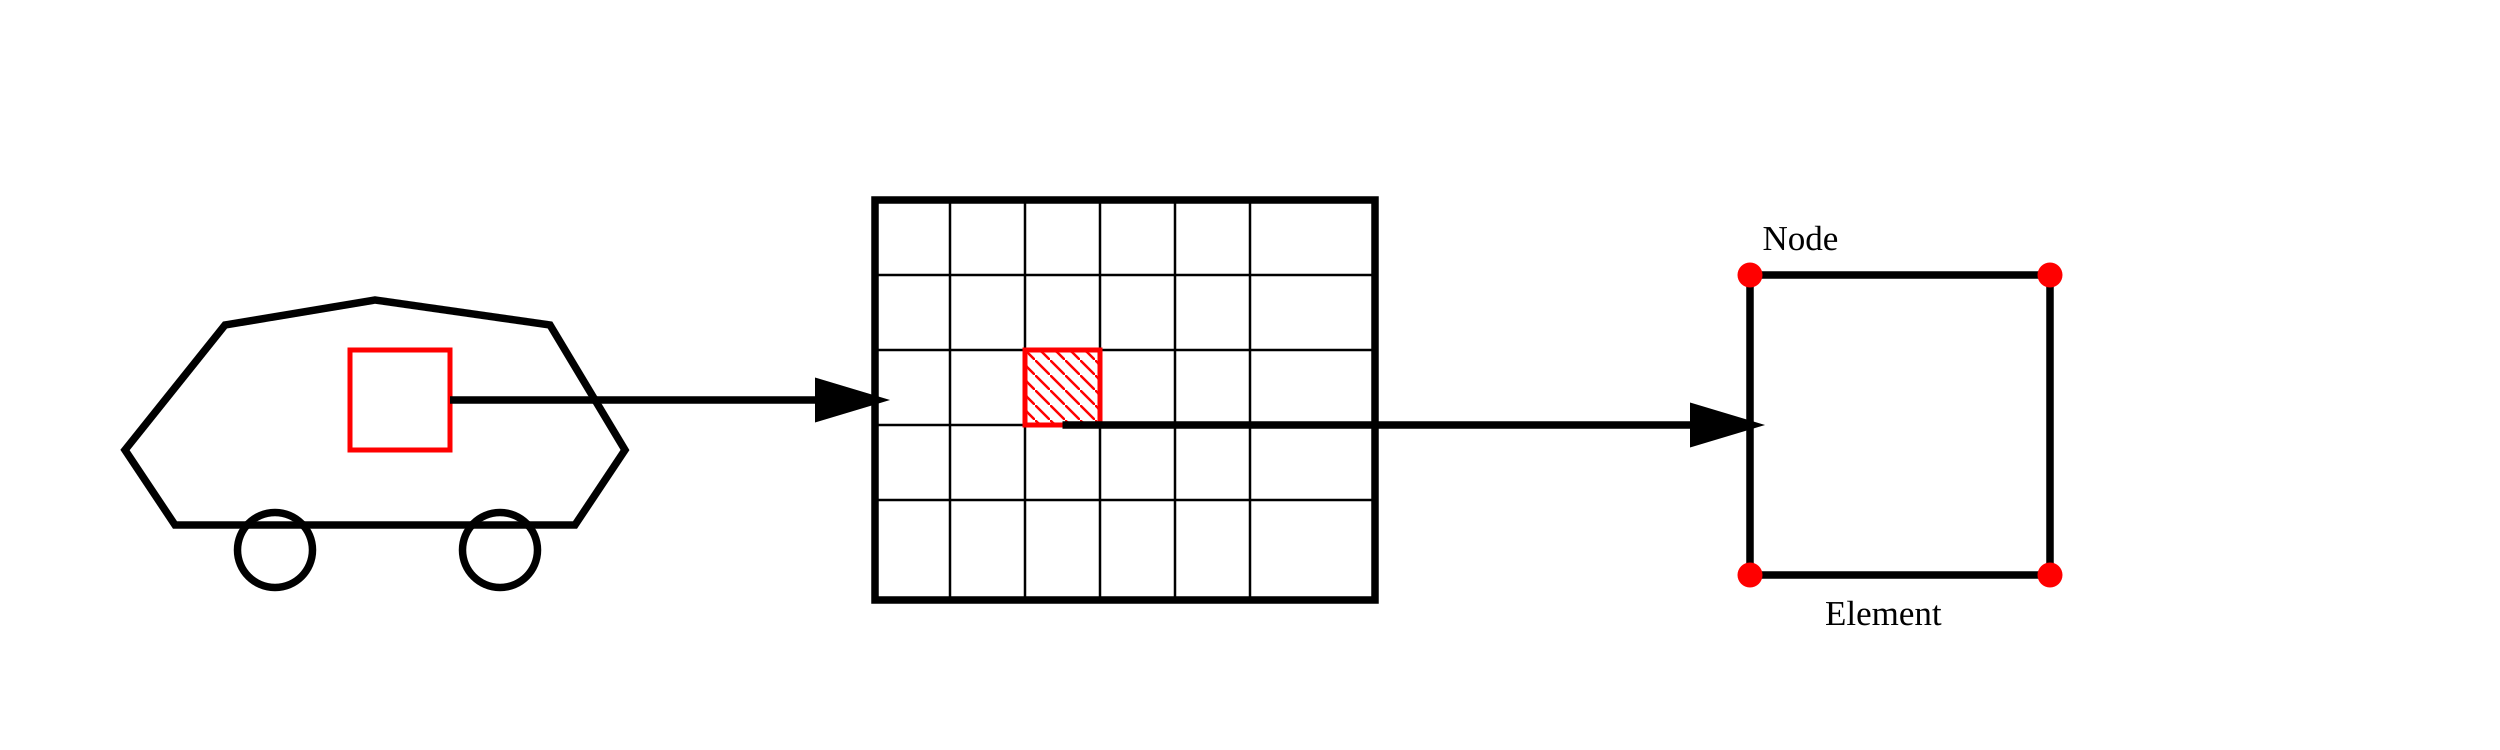
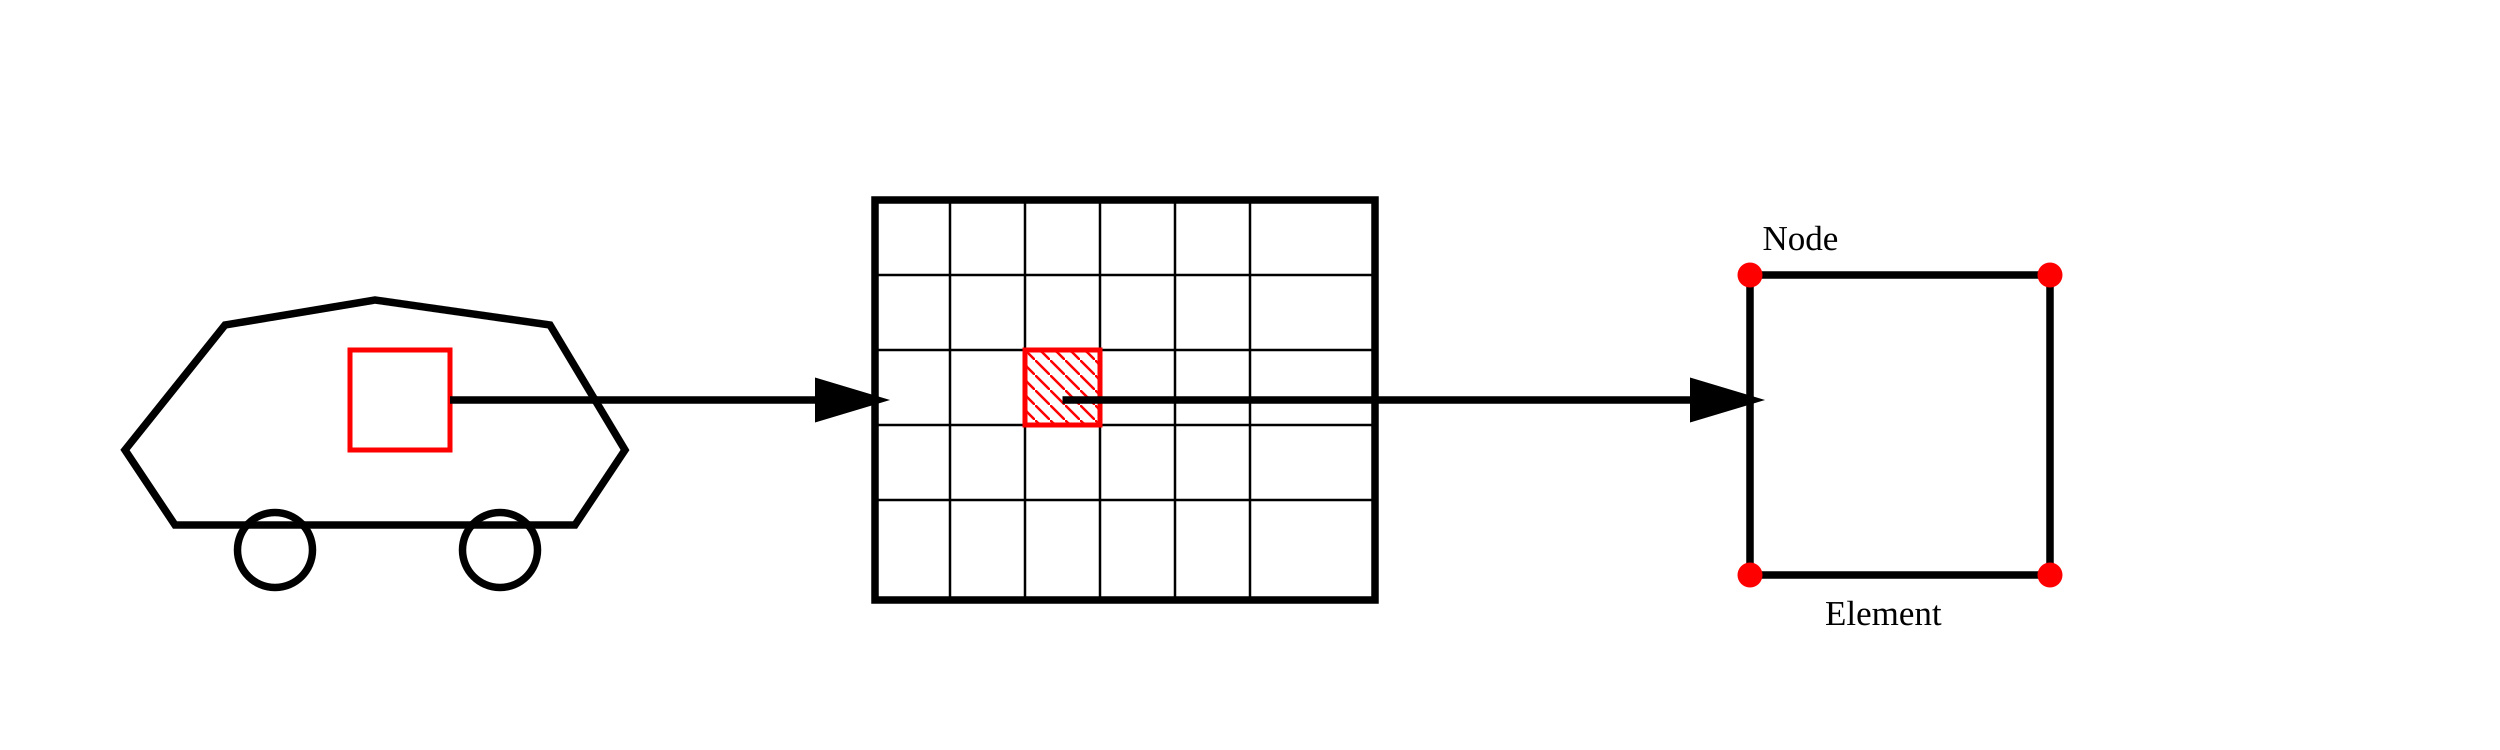
<svg xmlns="http://www.w3.org/2000/svg" viewBox="0 0 1000 300">
  <rect width="100%" height="100%" fill="white" />
  <defs>
    <marker id="arrow" markerWidth="10" markerHeight="10" refX="8" refY="3" orient="auto">
      <polygon points="0 0, 10 3, 0 6" fill="black" />
    </marker>
    <pattern id="hatch" patternUnits="userSpaceOnUse" width="6" height="6">
      <path d="M0,0 l6,6" stroke="red" stroke-width="1" />
    </pattern>
  </defs>
  <g stroke="black" stroke-width="3" fill="none">
    <path d="M50 180 L90 130 L150 120 L220 130 L250 180 L230 210 L70 210 Z" />
    <circle cx="110" cy="220" r="15" />
    <circle cx="200" cy="220" r="15" />
  </g>
  <rect x="140" y="140" width="40" height="40" stroke="red" stroke-width="2" fill="none" />
  <line x1="180" y1="160" x2="350" y2="160" stroke="black" stroke-width="3" marker-end="url(#arrow)" />
  <rect x="350" y="80" width="200" height="160" fill="none" stroke="black" stroke-width="3" />
  <g stroke="black" stroke-width="1">
    <line x1="380" y1="80" x2="380" y2="240" />
    <line x1="410" y1="80" x2="410" y2="240" />
    <line x1="440" y1="80" x2="440" y2="240" />
    <line x1="470" y1="80" x2="470" y2="240" />
    <line x1="500" y1="80" x2="500" y2="240" />
    <line x1="350" y1="110" x2="550" y2="110" />
    <line x1="350" y1="140" x2="550" y2="140" />
    <line x1="350" y1="170" x2="550" y2="170" />
    <line x1="350" y1="200" x2="550" y2="200" />
  </g>
  <rect x="410" y="140" width="30" height="30" fill="url(#hatch)" stroke="red" stroke-width="2" />
-   <line x1="425" y1="170" x2="700" y2="170" stroke="black" stroke-width="3" marker-end="url(#arrow)" />
+   <line x1="425" y1="160" x2="700" y2="160" stroke="black" stroke-width="3" marker-end="url(#arrow)" />
  <rect x="700" y="110" width="120" height="120" fill="none" stroke="black" stroke-width="3" />
  <circle cx="700" cy="110" r="5" fill="red" />
  <circle cx="820" cy="110" r="5" fill="red" />
  <circle cx="700" cy="230" r="5" fill="red" />
  <circle cx="820" cy="230" r="5" fill="red" />
  <text x="705" y="100" font-size="14">Node</text>
  <text x="730" y="250" font-size="14">Element</text>
</svg>
